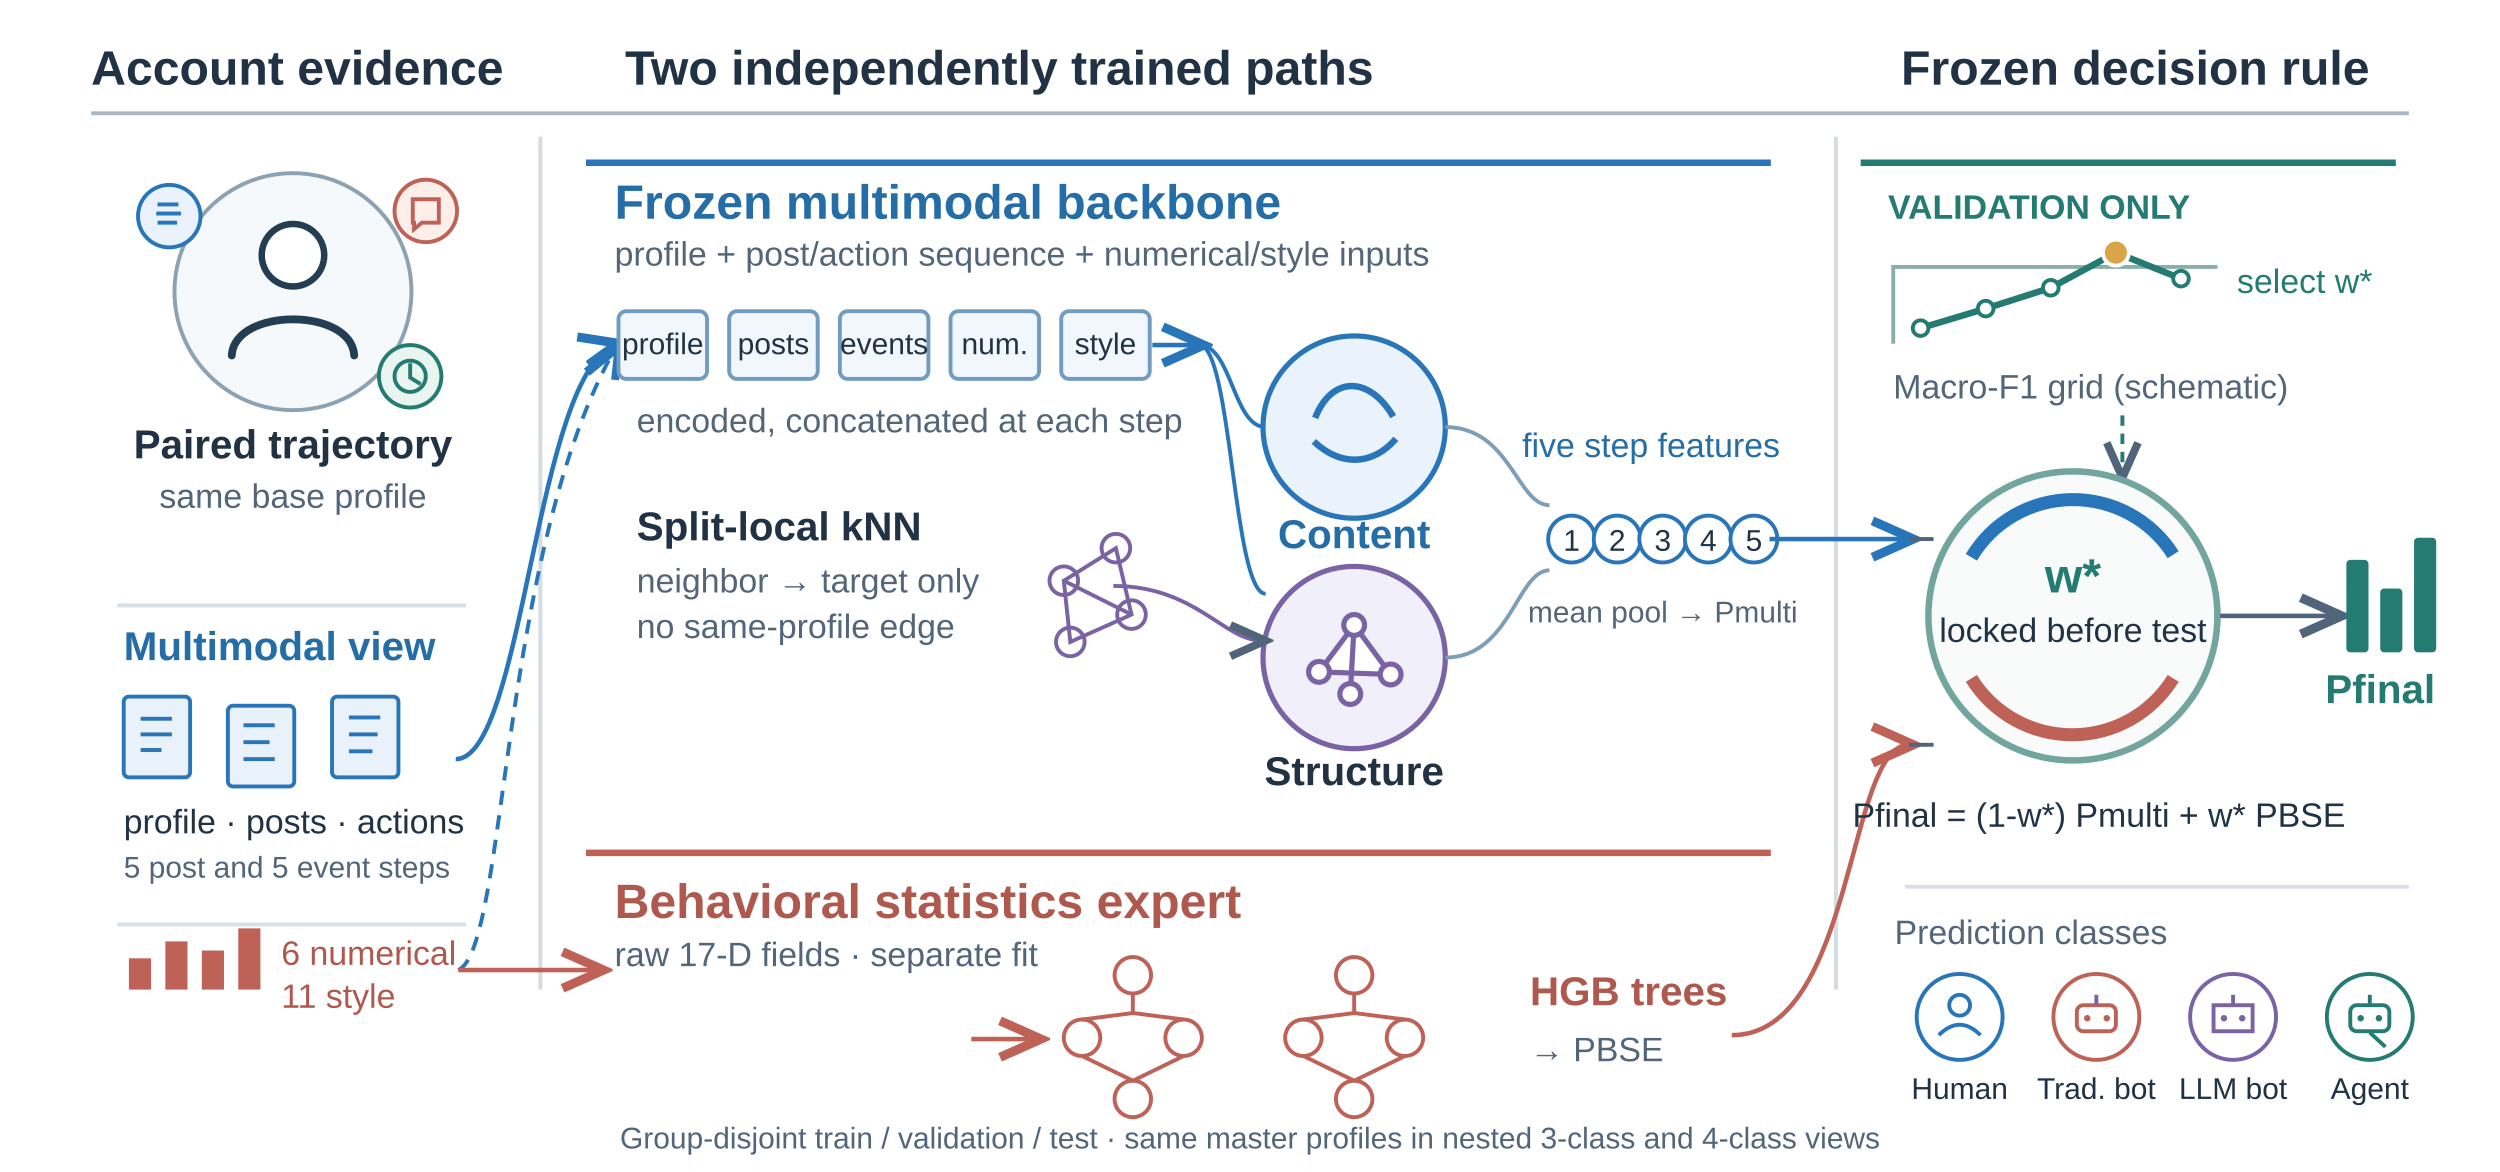
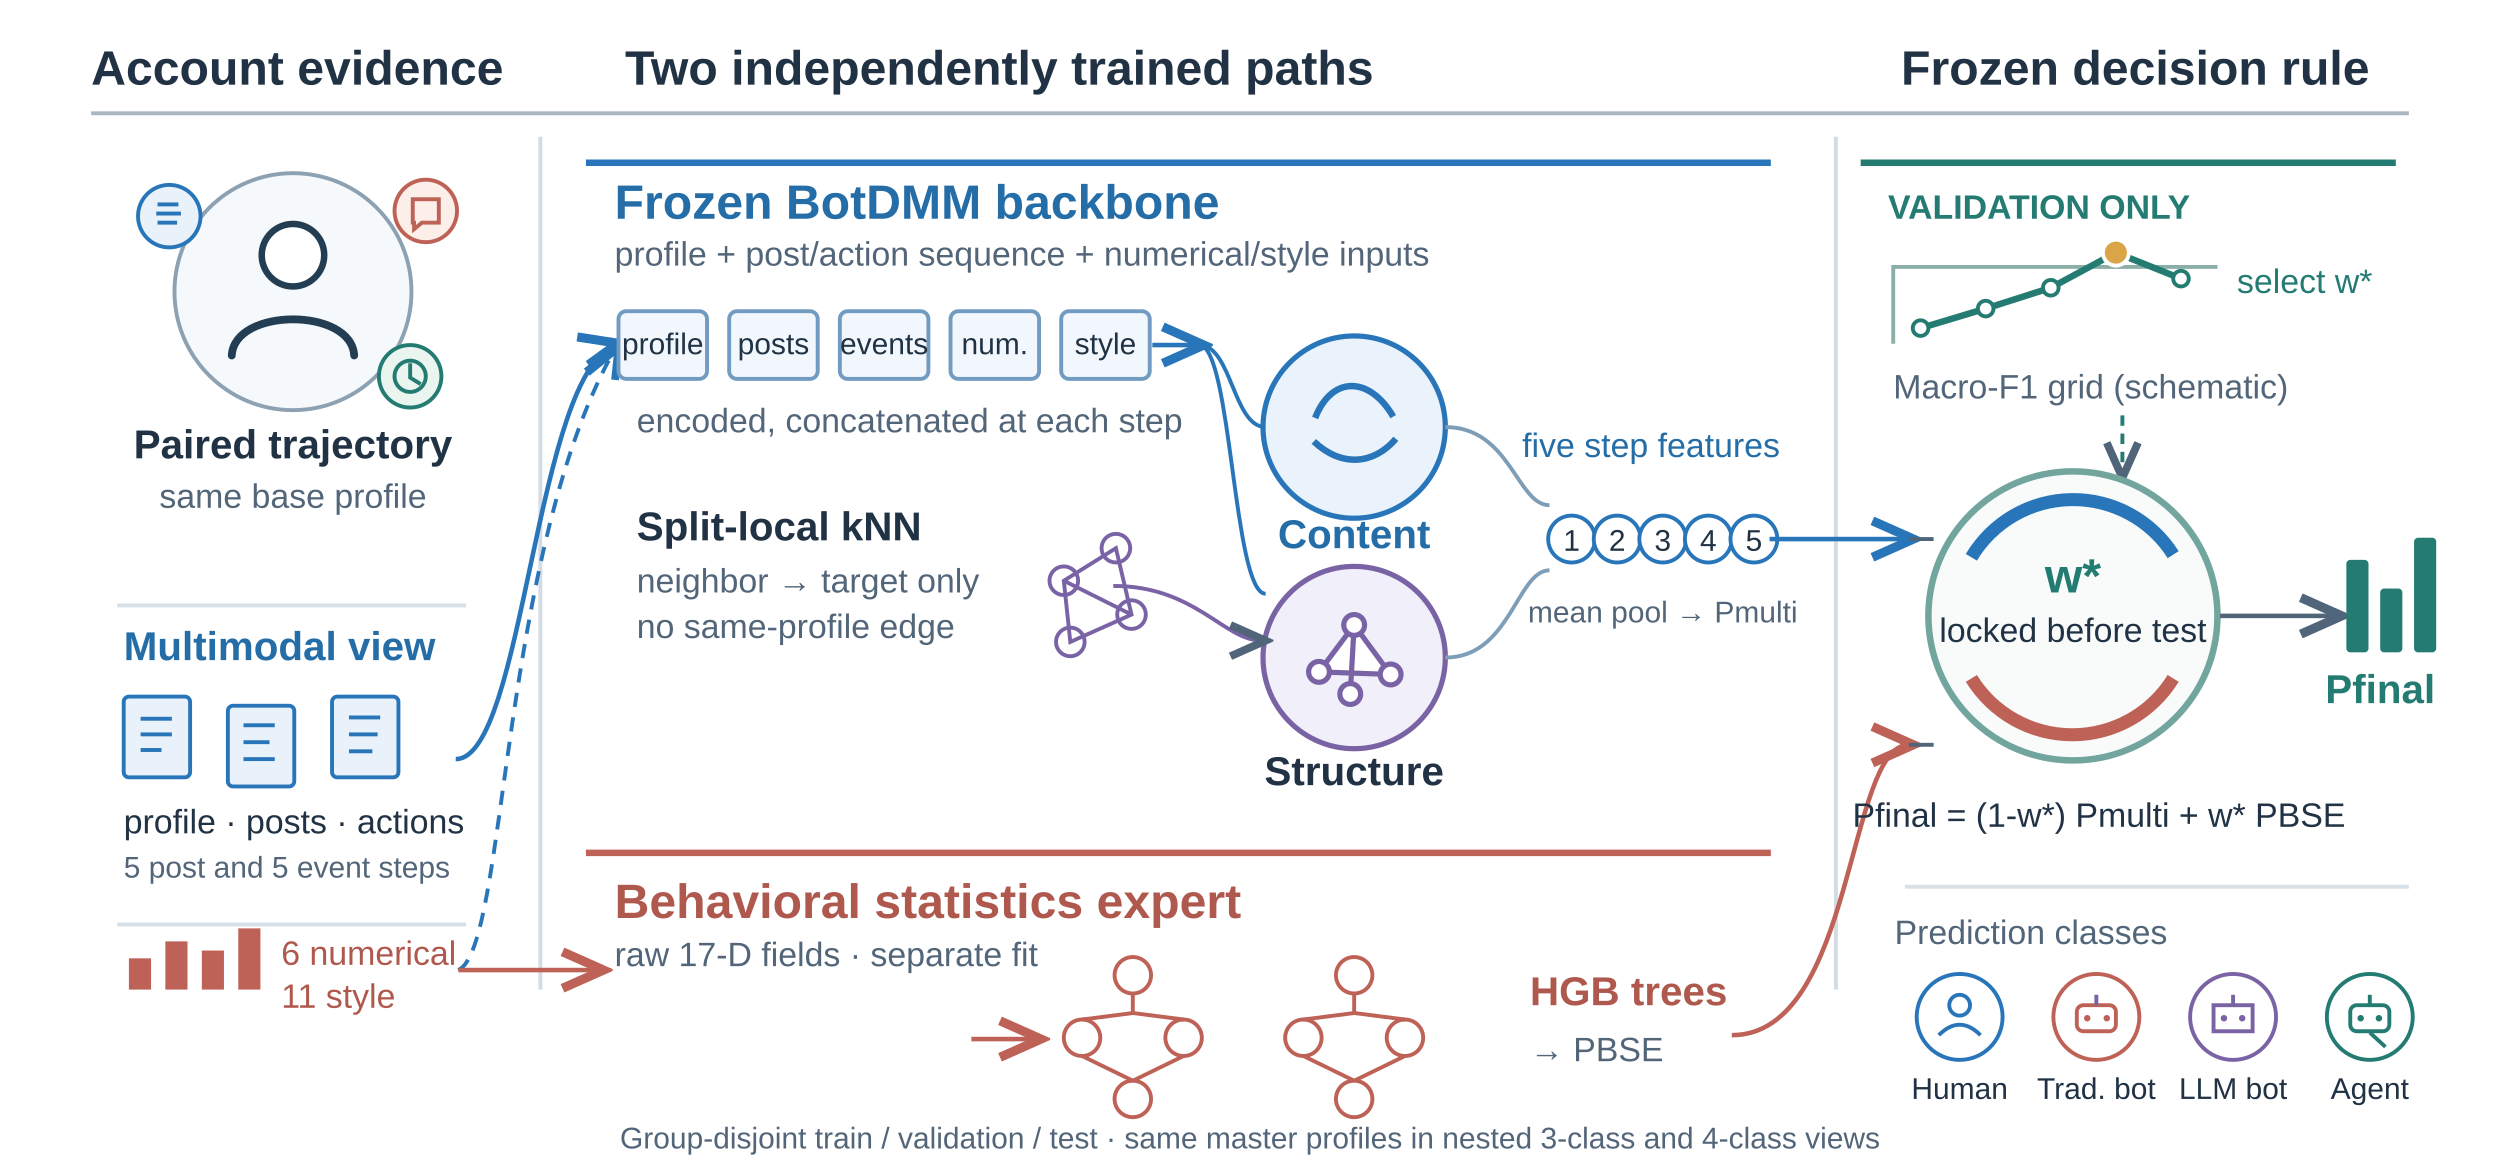
<svg xmlns="http://www.w3.org/2000/svg" width="1920" height="900" viewBox="0 0 1920 900">
  <defs>
    <marker id="arrow" markerWidth="12" markerHeight="12" refX="9" refY="6" orient="auto">
      <path d="M1 2 L10 6 L1 10" fill="none" stroke="#51657a" stroke-width="2" />
    </marker>
    <marker id="blueArrow" markerWidth="12" markerHeight="12" refX="9" refY="6" orient="auto">
      <path d="M1 2 L10 6 L1 10" fill="none" stroke="#2876b9" stroke-width="2" />
    </marker>
    <marker id="redArrow" markerWidth="12" markerHeight="12" refX="9" refY="6" orient="auto">
      <path d="M1 2 L10 6 L1 10" fill="none" stroke="#be6156" stroke-width="2" />
    </marker>
    <style>
      text { font-family: Arial, "DejaVu Sans", sans-serif; fill: #203244; }
      .head { font-size: 37px; font-weight: 700; }
      .label { font-size: 31px; font-weight: 700; }
      .small { font-size: 26px; }
      .tiny { font-size: 23px; }
      .muted { fill: #526579; }
      .blue { fill: #246da7; }
      .red { fill: #af594e; }
      .teal { fill: #247b72; }
      .line { stroke: #aab7c3; stroke-width: 3; fill: none; }
      .flow { stroke: #51657a; stroke-width: 3.5; fill: none; marker-end: url(#arrow); }
      .blueflow { stroke: #2876b9; stroke-width: 3.5; fill: none; marker-end: url(#blueArrow); }
      .redflow { stroke: #be6156; stroke-width: 3.5; fill: none; marker-end: url(#redArrow); }
    </style>
  </defs>
  <rect width="1920" height="900" fill="#ffffff" />
  <text x="70" y="65" class="head">Account evidence</text>
  <text x="480" y="65" class="head">Two independently trained paths</text>
  <text x="1460" y="65" class="head">Frozen decision rule</text>
  <path d="M70 87 H1850" stroke="#aab7c3" stroke-width="3" />
  <path d="M415 105 V760 M1410 105 V760" stroke="#d4dce3" stroke-width="3" />
  <circle cx="225" cy="224" r="91" fill="#f5f9fc" stroke="#8ca1b2" stroke-width="3" />
  <circle cx="225" cy="196" r="24" fill="#fff" stroke="#233d53" stroke-width="5" />
  <path d="M178 273 C180 236 270 236 272 273" fill="none" stroke="#233d53" stroke-width="6" stroke-linecap="round" />
  <circle cx="130" cy="166" r="24" fill="#e9f2fa" stroke="#2876b9" stroke-width="3" />
  <path d="M120 164 h19 m-18 7 h15 m-15-14 h16" stroke="#2876b9" stroke-width="3" />
  <circle cx="327" cy="162" r="24" fill="#fcefe9" stroke="#be6156" stroke-width="3" />
  <path d="M317 153 h20 v18 h-13 l-6 5 v-5 h-1 z" fill="none" stroke="#be6156" stroke-width="3" />
  <circle cx="315" cy="289" r="24" fill="#eaf5ef" stroke="#247b72" stroke-width="3" />
  <circle cx="315" cy="289" r="12" fill="none" stroke="#247b72" stroke-width="3" />
  <path d="M315 279 v11 l8 5" fill="none" stroke="#247b72" stroke-width="3" />
  <text x="225" y="352" text-anchor="middle" class="label">Paired trajectory</text>
  <text x="225" y="390" text-anchor="middle" class="small muted">same base profile</text>
  <path d="M90 465 H358" stroke="#d7e0e7" stroke-width="3" />
  <text x="95" y="507" class="label blue">Multimodal view</text>
  <g fill="#e9f2fa" stroke="#2876b9" stroke-width="3">
    <rect x="95" y="535" width="51" height="62" rx="4" />
    <path d="M108 552 h24 M108 564 h24 M108 576 h16" fill="none" />
    <rect x="175" y="542" width="51" height="62" rx="4" />
    <path d="M187 557 h24 M187 570 h20 M187 583 h24" fill="none" />
    <rect x="255" y="535" width="51" height="62" rx="4" />
    <path d="M268 551 h24 M268 564 h22 M268 577 h18" fill="none" />
  </g>
  <text x="95" y="640" class="small">profile · posts · actions</text>
  <text x="95" y="674" class="tiny muted">5 post and 5 event steps</text>
  <path d="M90 710 H358" stroke="#d7e0e7" stroke-width="3" />
  <g fill="#be6156">
    <rect x="99" y="736" width="17" height="24" />
    <rect x="127" y="723" width="17" height="37" />
    <rect x="155" y="730" width="17" height="30" />
    <rect x="183" y="713" width="17" height="47" />
  </g>
  <text x="216" y="741" class="small red">6 numerical</text>
  <text x="216" y="774" class="small red">11 style</text>
  <path d="M450 125 H1360" stroke="#2876b9" stroke-width="5" />
-   <text x="472" y="168" class="head blue">Frozen multimodal backbone</text>
+   <text x="472" y="168" class="head blue">Frozen BotDMM backbone</text>
  <text x="472" y="204" class="small muted">profile + post/action sequence + numerical/style inputs</text>
  <path d="M350 583 C403 583 411 282 474 265" class="blueflow" />
  <path d="M352 745 C390 728 383 422 474 265" fill="none" stroke="#2876b9" stroke-width="3" stroke-dasharray="11 8" marker-end="url(#blueArrow)" />
  <g fill="#f1f7fc" stroke="#719bc0" stroke-width="3">
    <rect x="475" y="239" width="68" height="52" rx="6" />
    <rect x="560" y="239" width="68" height="52" rx="6" />
    <rect x="645" y="239" width="68" height="52" rx="6" />
    <rect x="730" y="239" width="68" height="52" rx="6" />
    <rect x="815" y="239" width="68" height="52" rx="6" />
  </g>
  <g text-anchor="middle" class="tiny blue">
    <text x="509" y="272">profile</text>
    <text x="594" y="272">posts</text>
    <text x="679" y="272">events</text>
    <text x="764" y="272">num.</text>
    <text x="849" y="272">style</text>
  </g>
  <text x="489" y="332" class="small muted">encoded, concatenated at each step</text>
  <path d="M885 265 H921" class="blueflow" />
  <path d="M921 265 C946 265 947 328 972 328" stroke="#2876b9" stroke-width="3" fill="none" />
  <path d="M921 265 C946 265 947 456 972 456" stroke="#2876b9" stroke-width="3" fill="none" />
  <circle cx="1040" cy="328" r="70" fill="#eaf3fb" stroke="#2876b9" stroke-width="4" />
  <path d="M1010 321 C1023 288 1052 289 1070 320 M1009 339 C1030 359 1055 357 1072 337" fill="none" stroke="#2876b9" stroke-width="5" />
  <text x="1040" y="421" text-anchor="middle" class="label blue">Content</text>
  <circle cx="1040" cy="505" r="70" fill="#f1eff9" stroke="#7963a5" stroke-width="4" />
  <g stroke="#7963a5" stroke-width="4" fill="#fff">
    <path d="M1013 516 L1040 480 L1068 518 L1013 516 M1040 480 L1037 533" />
    <circle cx="1013" cy="516" r="8" />
    <circle cx="1040" cy="480" r="8" />
    <circle cx="1068" cy="518" r="8" />
    <circle cx="1037" cy="533" r="8" />
  </g>
  <text x="1040" y="603" text-anchor="middle" class="label" fill="#68518f">Structure</text>
  <path d="M855 450 C918 450 940 492 969 492" stroke="#7963a5" stroke-width="3" fill="none" marker-end="url(#arrow)" />
  <g fill="#fff" stroke="#7963a5" stroke-width="3">
    <circle cx="817" cy="446" r="11" />
    <circle cx="857" cy="421" r="11" />
    <circle cx="869" cy="472" r="11" />
    <circle cx="822" cy="493" r="11" />
  </g>
  <path d="M817 446 L857 421 L869 472 L822 493 Z M817 446 L869 472" stroke="#7963a5" stroke-width="3" fill="none" />
  <text x="489" y="415" class="label">Split-local kNN</text>
  <text x="489" y="455" class="small muted">neighbor → target only</text>
  <text x="489" y="490" class="small muted">no same-profile edge</text>
  <path d="M1110 328 C1160 328 1165 388 1190 388 M1110 505 C1160 505 1165 438 1190 438" stroke="#7e9eb8" stroke-width="3" fill="none" />
  <g fill="#fff" stroke="#2876b9" stroke-width="3">
    <circle cx="1207" cy="414" r="18" />
    <circle cx="1242" cy="414" r="18" />
    <circle cx="1277" cy="414" r="18" />
    <circle cx="1312" cy="414" r="18" />
    <circle cx="1347" cy="414" r="18" />
  </g>
  <text x="1207" y="423" text-anchor="middle" class="tiny">1</text>
  <text x="1242" y="423" text-anchor="middle" class="tiny">2</text>
  <text x="1277" y="423" text-anchor="middle" class="tiny">3</text>
  <text x="1312" y="423" text-anchor="middle" class="tiny">4</text>
  <text x="1347" y="423" text-anchor="middle" class="tiny">5</text>
  <text x="1268" y="351" text-anchor="middle" class="small blue">five step features</text>
  <text x="1277" y="478" text-anchor="middle" class="tiny muted">mean pool → Pmulti</text>
  <path d="M450 655 H1360" stroke="#be6156" stroke-width="5" />
  <text x="472" y="705" class="head red">Behavioral statistics expert</text>
  <text x="472" y="742" class="small muted">raw 17-D fields · separate fit</text>
  <path d="M352 745 H460" class="redflow" />
  <path d="M746 798 H796" class="redflow" />
  <g fill="#fff" stroke="#be6156" stroke-width="3">
    <circle cx="870" cy="749" r="14" />
    <circle cx="831" cy="797" r="14" />
    <circle cx="909" cy="797" r="14" />
    <circle cx="870" cy="844" r="14" />
    <circle cx="1040" cy="749" r="14" />
    <circle cx="1001" cy="797" r="14" />
    <circle cx="1079" cy="797" r="14" />
    <circle cx="1040" cy="844" r="14" />
  </g>
  <g fill="none" stroke="#be6156" stroke-width="3">
    <path d="M870 764 V778 L831 783 M870 778 L909 783 M831 811 L870 830 M909 811 L870 830" />
    <path d="M1040 764 V778 L1001 783 M1040 778 L1079 783 M1001 811 L1040 830 M1079 811 L1040 830" />
  </g>
  <text x="1175" y="772" class="label red">HGB trees</text>
  <text x="1175" y="815" class="small muted">→ PBSE</text>
  <path d="M1429 125 H1840" stroke="#247b72" stroke-width="5" />
  <text x="1450" y="168" class="small teal" font-weight="700">VALIDATION ONLY</text>
  <path d="M1454 264 V205 H1703" stroke="#8caea8" stroke-width="3" fill="none" />
  <path d="M1475 252 L1525 237 L1575 221 L1625 194 L1675 214" fill="none" stroke="#247b72" stroke-width="5" />
  <g fill="#fff" stroke="#247b72" stroke-width="3">
    <circle cx="1475" cy="252" r="6" />
    <circle cx="1525" cy="237" r="6" />
    <circle cx="1575" cy="221" r="6" />
    <circle cx="1675" cy="214" r="6" />
  </g>
  <circle cx="1625" cy="194" r="10" fill="#d9a547" stroke="#fff" stroke-width="3" />
  <text x="1718" y="225" class="small teal">select w*</text>
  <text x="1454" y="306" class="small muted">Macro-F1 grid (schematic)</text>
  <path d="M1630 319 V364" stroke="#247b72" stroke-width="3" stroke-dasharray="8 6" marker-end="url(#arrow)" />
  <path d="M1359 414 H1466" class="blueflow" />
  <path d="M1330 795 C1425 795 1418 572 1466 572" class="redflow" />
  <circle cx="1592" cy="473" r="111" fill="#f8fbfa" stroke="#72a59e" stroke-width="5" />
  <path d="M1514 428 A91 91 0 0 1 1669 426" fill="none" stroke="#2876b9" stroke-width="10" />
  <path d="M1669 521 A91 91 0 0 1 1514 521" fill="none" stroke="#be6156" stroke-width="10" />
  <text x="1592" y="455" text-anchor="middle" class="head teal">w*</text>
  <text x="1592" y="493" text-anchor="middle" class="small">locked before test</text>
  <path d="M1466 414 H1485 M1466 572 H1485" stroke="#51657a" stroke-width="3" />
  <path d="M1705 473 H1795" class="flow" />
  <g fill="#247b72">
    <rect x="1802" y="430" width="17" height="71" rx="3" />
    <rect x="1828" y="452" width="17" height="49" rx="3" />
    <rect x="1854" y="413" width="17" height="88" rx="3" />
  </g>
  <text x="1828" y="540" text-anchor="middle" class="label teal">Pfinal</text>
  <text x="1612" y="635" text-anchor="middle" class="small">Pfinal = (1-w*) Pmulti + w* PBSE</text>
  <path d="M1463 681 H1850" stroke="#d7e0e7" stroke-width="3" />
  <text x="1455" y="725" class="small muted">Prediction classes</text>
  <g stroke-width="3" fill="#fff">
    <circle cx="1505" cy="781" r="33" stroke="#2876b9" />
    <circle cx="1610" cy="781" r="33" stroke="#be6156" />
    <circle cx="1715" cy="781" r="33" stroke="#7963a5" />
    <circle cx="1820" cy="781" r="33" stroke="#247b72" />
  </g>
  <circle cx="1505" cy="772" r="8" fill="none" stroke="#2876b9" stroke-width="3" />
  <path d="M1489 795 Q1505 779 1521 795" fill="none" stroke="#2876b9" stroke-width="3" />
  <g fill="none" stroke-width="3">
    <rect x="1595" y="772" width="30" height="20" rx="5" stroke="#be6156" />
    <path d="M1610 772 v-8 M1700 772 h30 v20 h-30 z M1715 772 v-8" stroke="#7963a5" />
    <rect x="1805" y="772" width="30" height="20" rx="5" stroke="#247b72" />
    <path d="M1820 772 v-8 M1820 793 l12 11" stroke="#247b72" />
  </g>
  <g fill="#be6156">
    <circle cx="1603" cy="782" r="2.5" />
    <circle cx="1618" cy="782" r="2.5" />
  </g>
  <g fill="#7963a5">
    <circle cx="1708" cy="782" r="2.5" />
    <circle cx="1722" cy="782" r="2.5" />
  </g>
  <g fill="#247b72">
    <circle cx="1813" cy="782" r="2.5" />
    <circle cx="1827" cy="782" r="2.5" />
  </g>
  <g class="tiny" text-anchor="middle">
    <text x="1505" y="844">Human</text>
    <text x="1610" y="844">Trad. bot</text>
    <text x="1715" y="844">LLM bot</text>
    <text x="1820" y="844">Agent</text>
  </g>
  <text x="960" y="882" text-anchor="middle" class="tiny muted">Group-disjoint train / validation / test · same master profiles in nested 3-class and 4-class views</text>
</svg>
